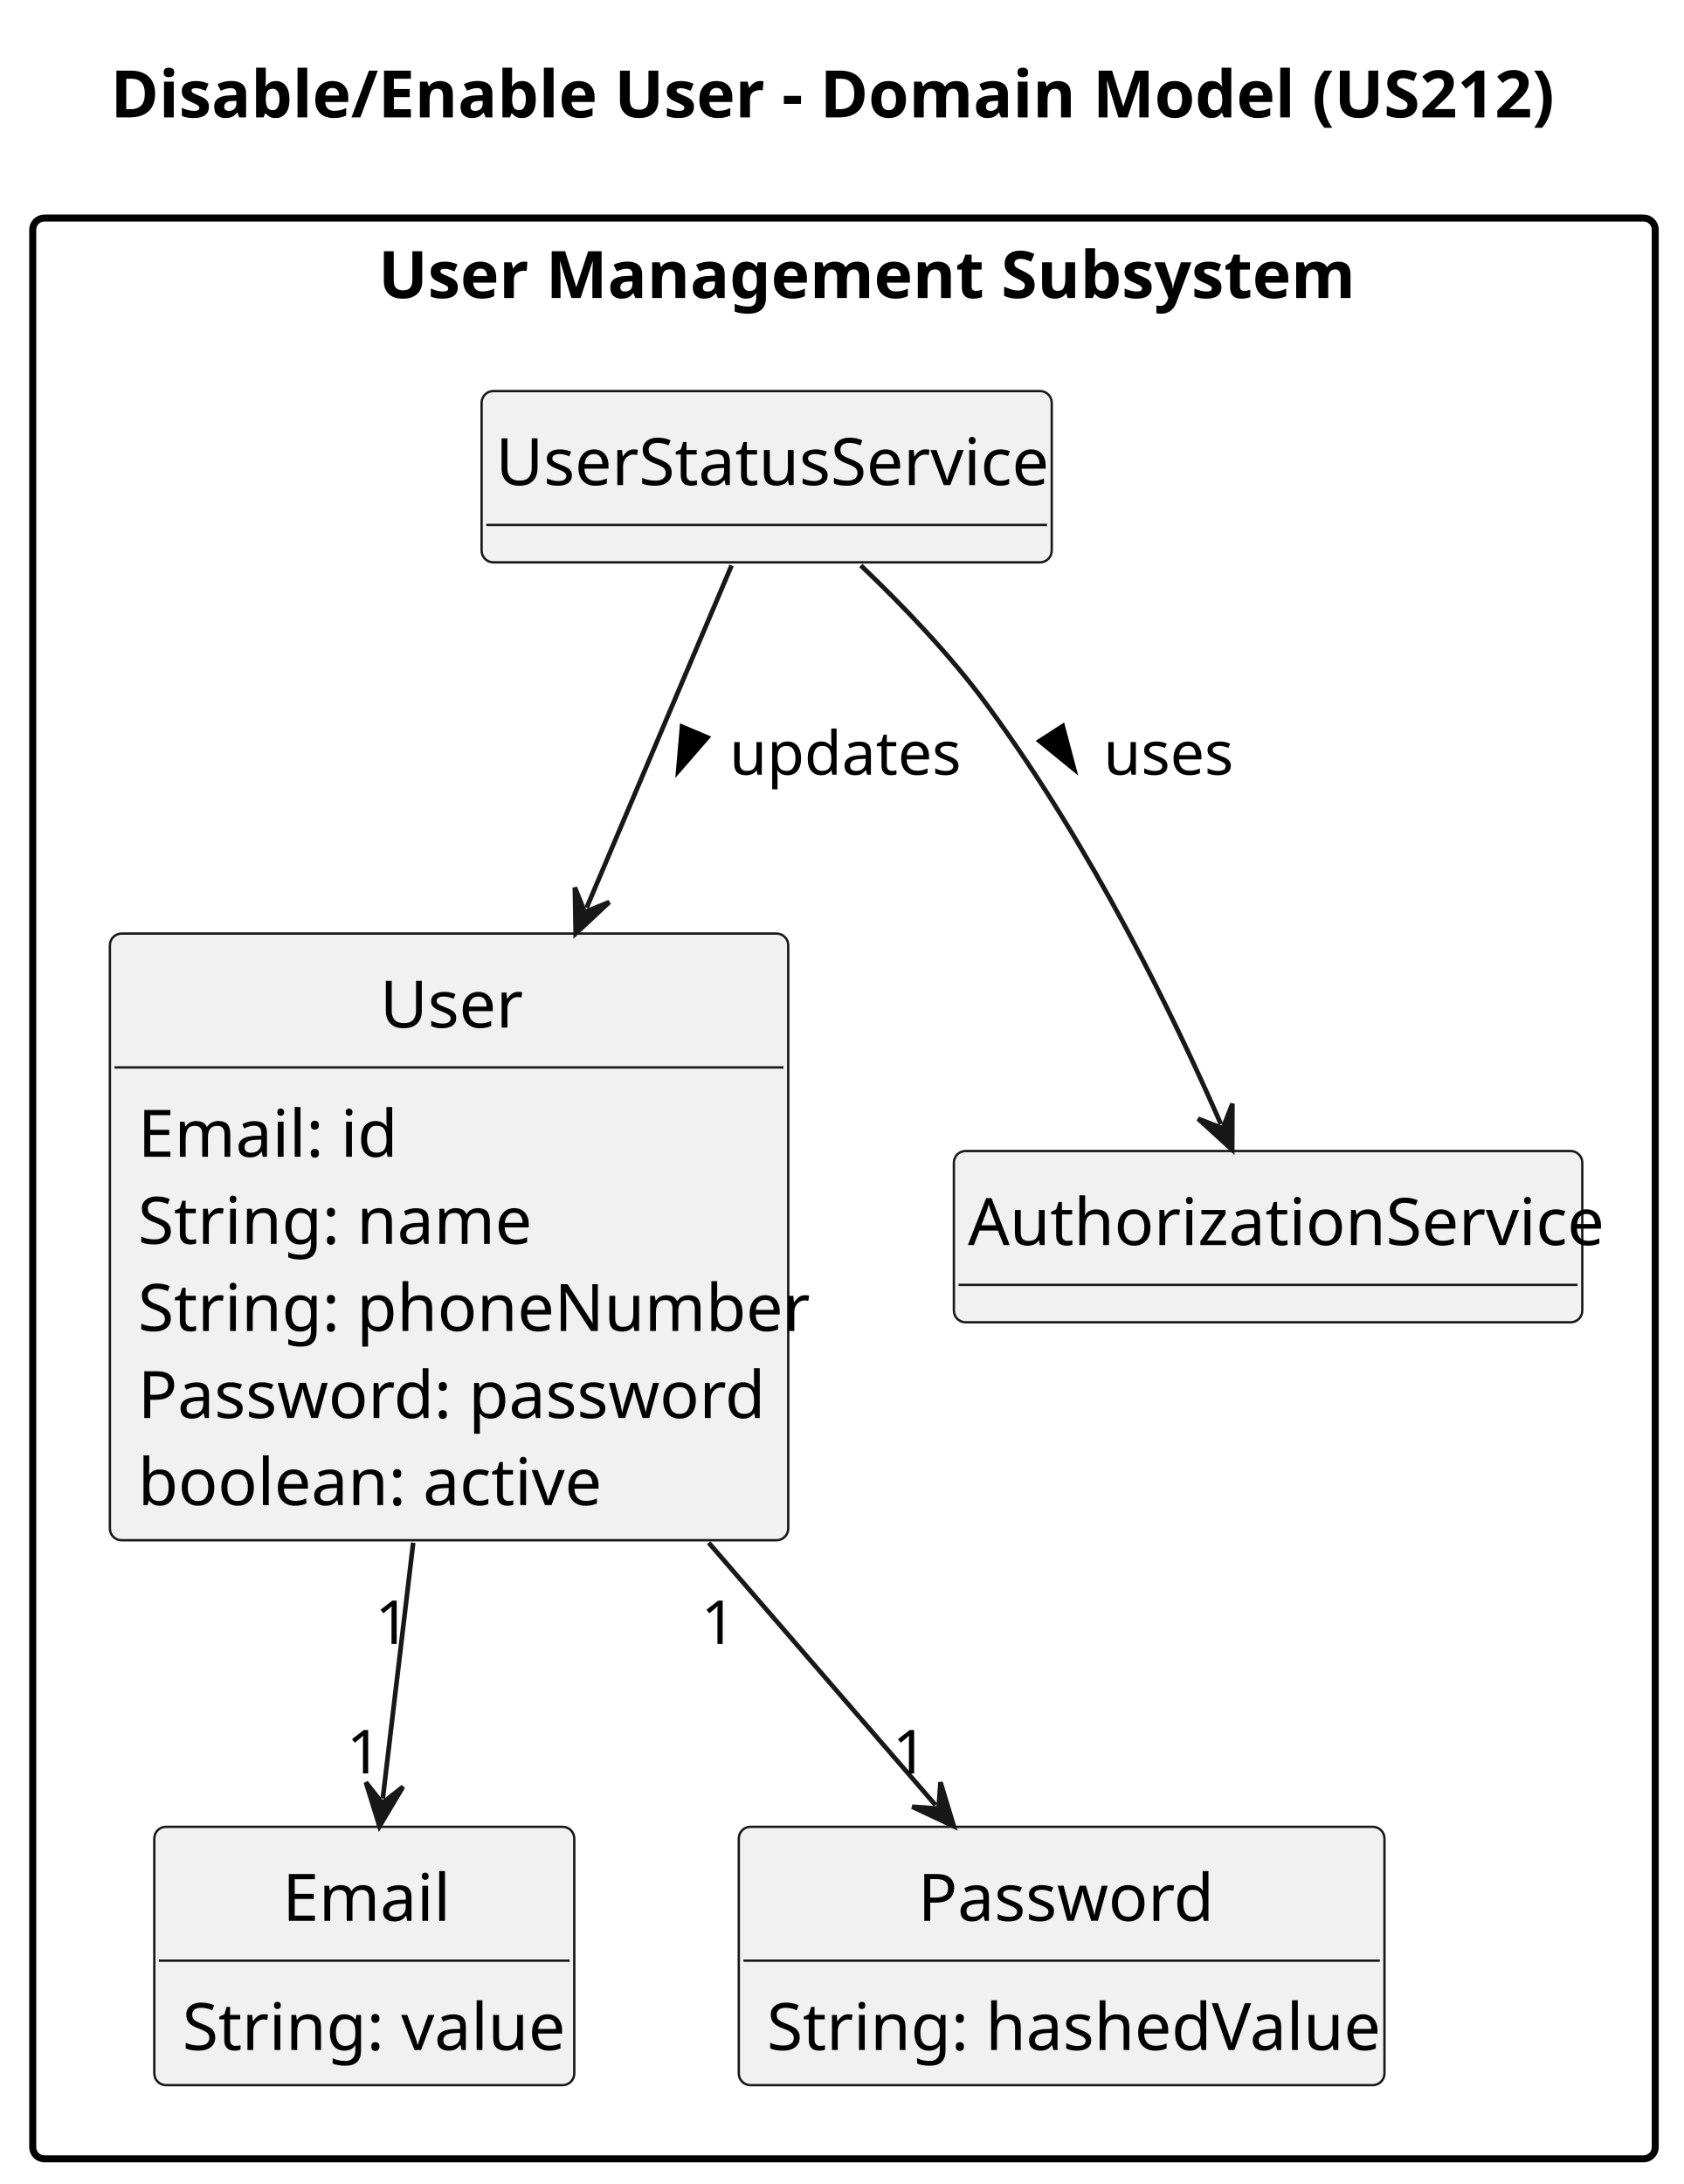
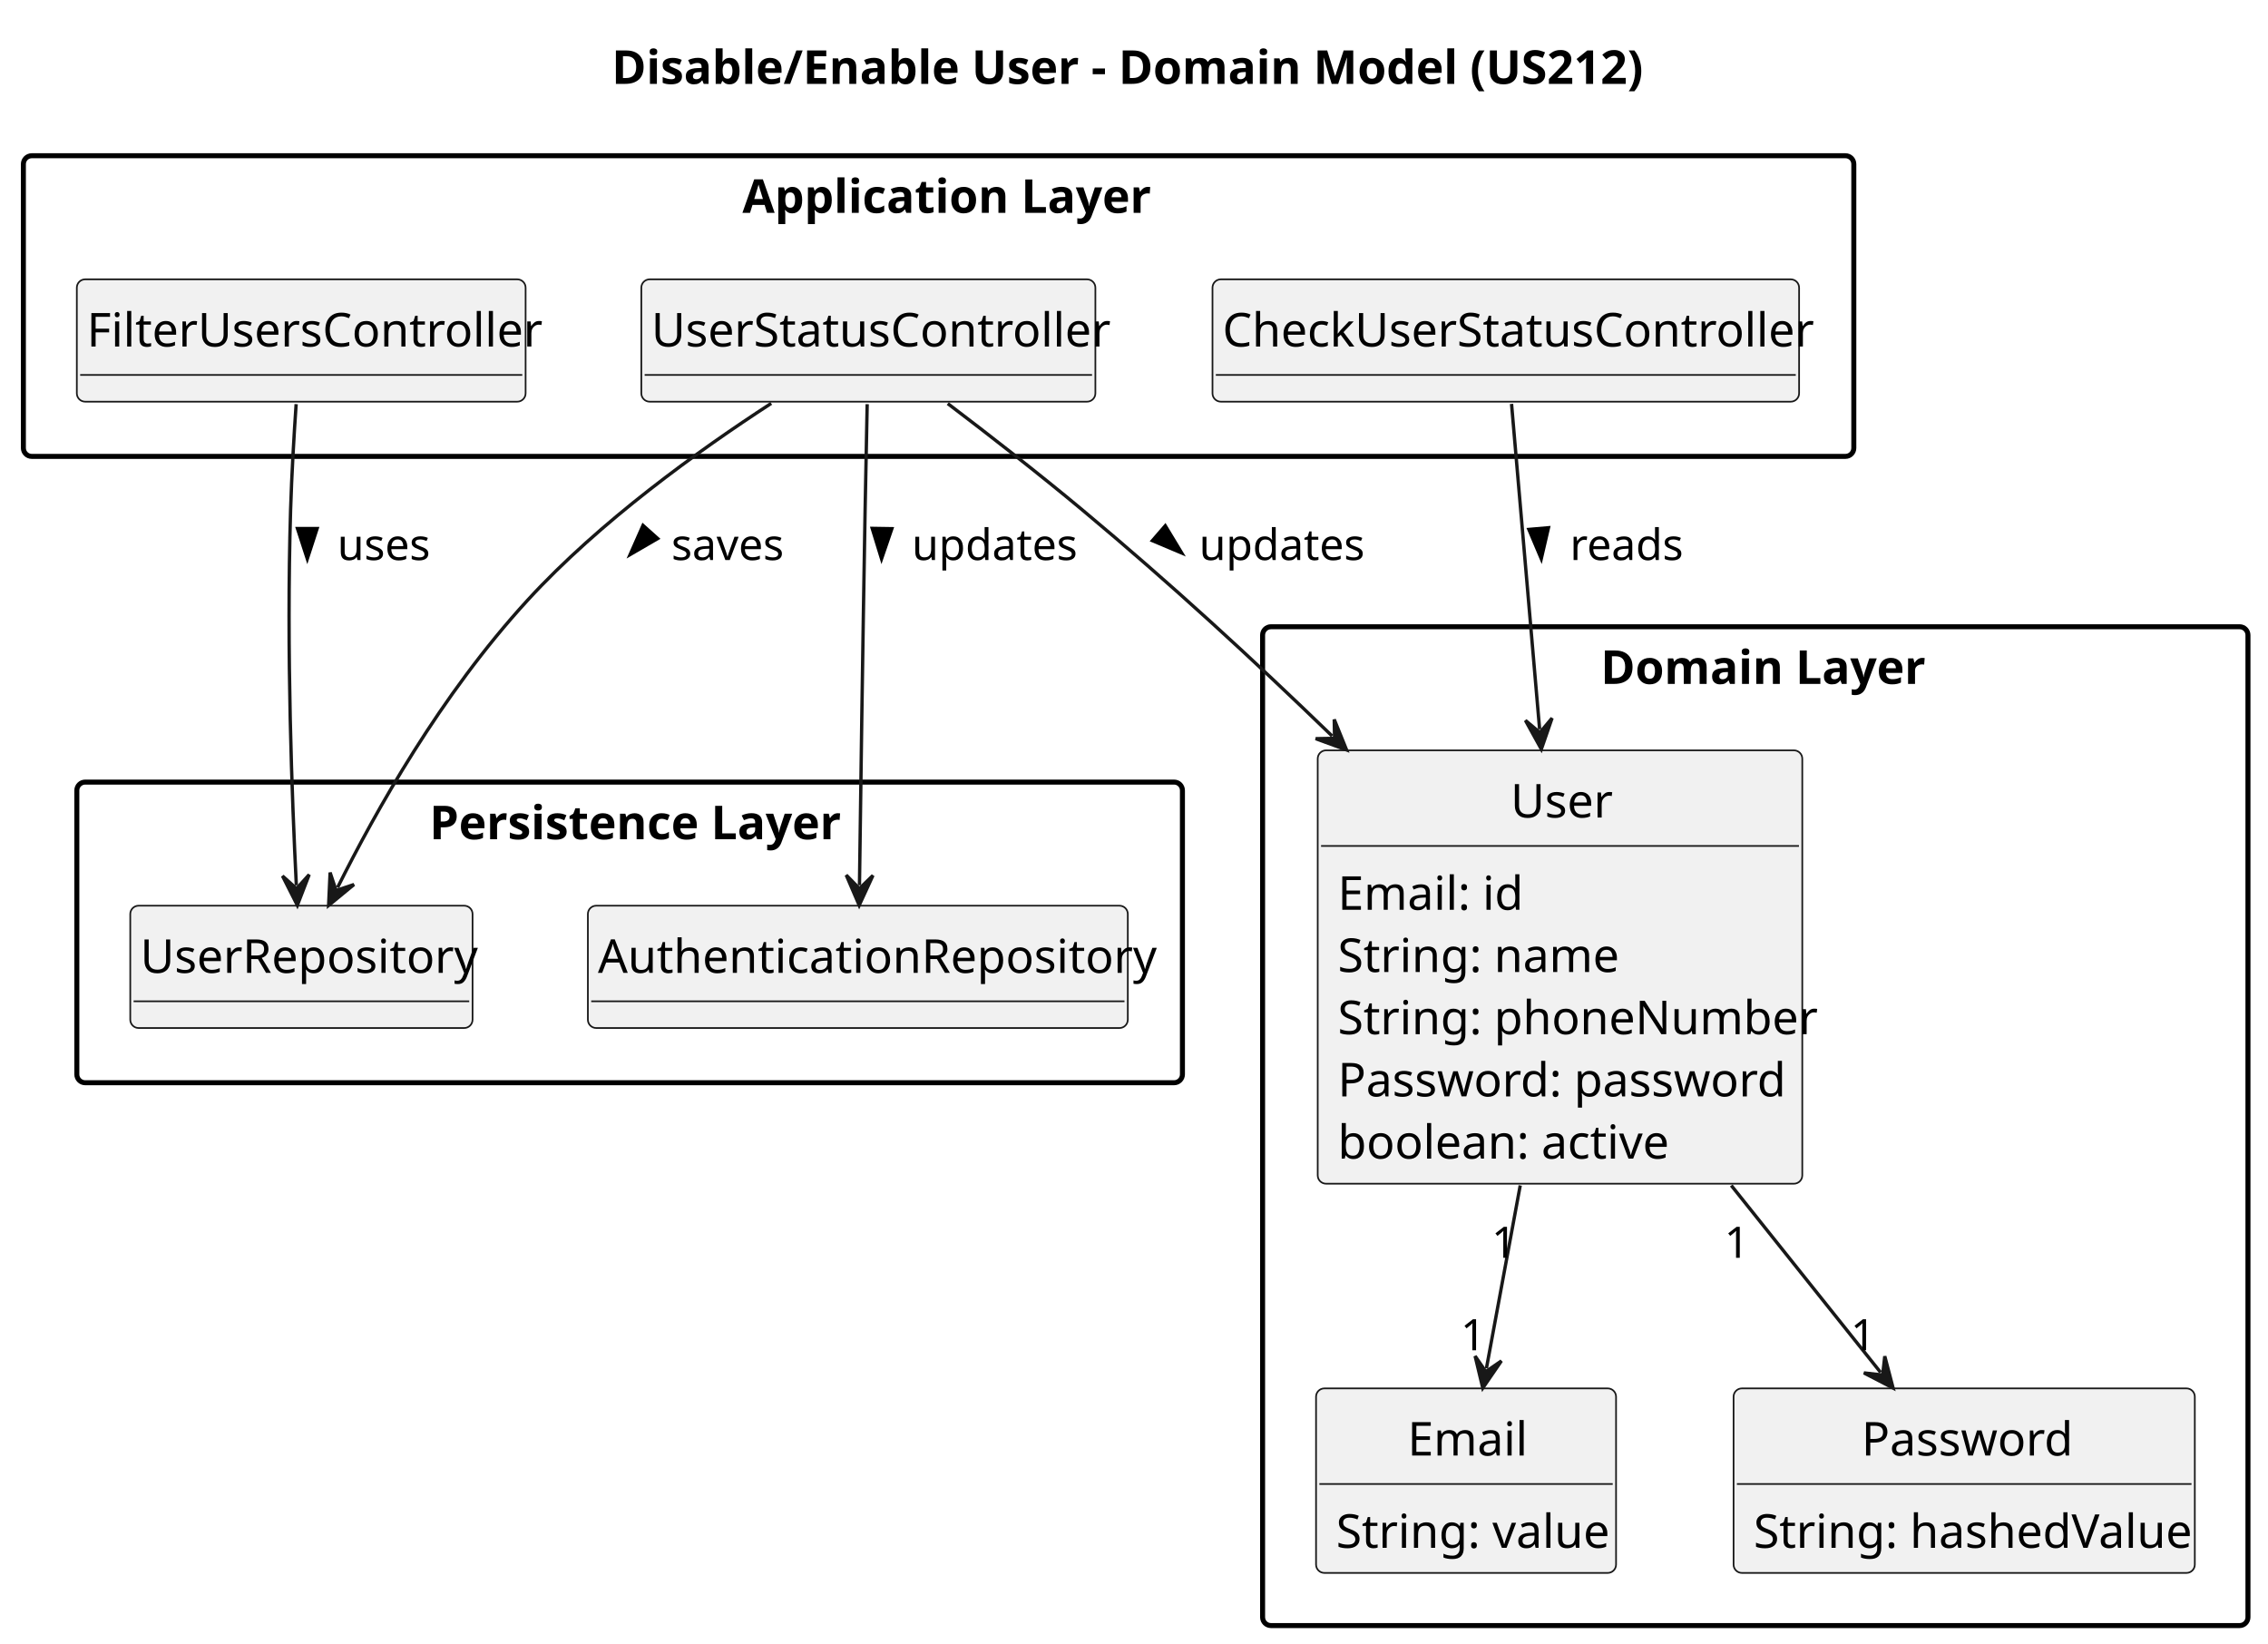
- <svg xmlns="http://www.w3.org/2000/svg" contentStyleType="text/css" height="467px" preserveAspectRatio="none" style="width:360px;height:467px;background:#FFFFFF;" version="1.1" viewBox="0 0 360 467" width="360px" zoomAndPan="magnify">
+ <svg xmlns="http://www.w3.org/2000/svg" contentStyleType="text/css" height="492px" preserveAspectRatio="none" style="width:679px;height:492px;background:#FFFFFF;" version="1.1" viewBox="0 0 679 492" width="679px" zoomAndPan="magnify">
  <defs />
  <g>
-     <text fill="#000000" font-family="sans-serif" font-size="14" font-weight="bold" lengthAdjust="spacing" textLength="298.744" x="23.628" y="25.107">Disable/Enable User - Domain Model (US212)</text>
-     <g id="cluster_User Management Subsystem">
-       <rect fill="none" height="415" rx="2.5" ry="2.5" style="stroke:#000000;stroke-width:1.5;" width="347" x="7" y="46.621" />
-       <text fill="#000000" font-family="sans-serif" font-size="14" font-weight="bold" lengthAdjust="spacing" textLength="199.179" x="80.911" y="63.728">User Management Subsystem</text>
+     <text fill="#000000" font-family="sans-serif" font-size="14" font-weight="bold" lengthAdjust="spacing" textLength="298.744" x="183.128" y="25.107">Disable/Enable User - Domain Model (US212)</text>
+     <g id="cluster_Domain Layer">
+       <rect fill="none" height="299" rx="2.5" ry="2.5" style="stroke:#000000;stroke-width:1.5;" width="295" x="378" y="187.621" />
+       <text fill="#000000" font-family="sans-serif" font-size="14" font-weight="bold" lengthAdjust="spacing" textLength="92.586" x="479.207" y="204.728">Domain Layer</text>
+     </g>
+     <g id="cluster_Application Layer">
+       <rect fill="none" height="90" rx="2.5" ry="2.5" style="stroke:#000000;stroke-width:1.5;" width="548" x="7" y="46.621" />
+       <text fill="#000000" font-family="sans-serif" font-size="14" font-weight="bold" lengthAdjust="spacing" textLength="117.469" x="222.266" y="63.728">Application Layer</text>
+     </g>
+     <g id="cluster_Persistence Layer">
+       <rect fill="none" height="90" rx="2.5" ry="2.5" style="stroke:#000000;stroke-width:1.5;" width="331" x="23" y="234.121" />
+       <text fill="#000000" font-family="sans-serif" font-size="14" font-weight="bold" lengthAdjust="spacing" textLength="119.855" x="128.573" y="251.228">Persistence Layer</text>
    </g>
    <g id="elem_User">
-       <rect codeLine="13" fill="#F1F1F1" height="129.727" id="User" rx="2.5" ry="2.5" style="stroke:#181818;stroke-width:0.5;" width="145.075" x="23.5" y="199.621" />
-       <text fill="#000000" font-family="sans-serif" font-size="14" lengthAdjust="spacing" textLength="29.559" x="81.258" y="219.728">User</text>
-       <line style="stroke:#181818;stroke-width:0.5;" x1="24.5" x2="167.575" y1="228.242" y2="228.242" />
-       <text fill="#000000" font-family="sans-serif" font-size="14" lengthAdjust="spacing" textLength="53.683" x="29.5" y="247.35">Email: id</text>
-       <text fill="#000000" font-family="sans-serif" font-size="14" lengthAdjust="spacing" textLength="79.372" x="29.5" y="265.971">String: name</text>
-       <text fill="#000000" font-family="sans-serif" font-size="14" lengthAdjust="spacing" textLength="133.075" x="29.5" y="284.592">String: phoneNumber</text>
-       <text fill="#000000" font-family="sans-serif" font-size="14" lengthAdjust="spacing" textLength="129.165" x="29.5" y="303.213">Password: password</text>
-       <text fill="#000000" font-family="sans-serif" font-size="14" lengthAdjust="spacing" textLength="94.179" x="29.5" y="321.834">boolean: active</text>
+       <rect codeLine="12" fill="#F1F1F1" height="129.727" id="User" rx="2.5" ry="2.5" style="stroke:#181818;stroke-width:0.5;" width="145.075" x="394.5" y="224.621" />
+       <text fill="#000000" font-family="sans-serif" font-size="14" lengthAdjust="spacing" textLength="29.559" x="452.258" y="244.728">User</text>
+       <line style="stroke:#181818;stroke-width:0.5;" x1="395.5" x2="538.575" y1="253.242" y2="253.242" />
+       <text fill="#000000" font-family="sans-serif" font-size="14" lengthAdjust="spacing" textLength="53.683" x="400.5" y="272.35">Email: id</text>
+       <text fill="#000000" font-family="sans-serif" font-size="14" lengthAdjust="spacing" textLength="79.372" x="400.5" y="290.971">String: name</text>
+       <text fill="#000000" font-family="sans-serif" font-size="14" lengthAdjust="spacing" textLength="133.075" x="400.5" y="309.592">String: phoneNumber</text>
+       <text fill="#000000" font-family="sans-serif" font-size="14" lengthAdjust="spacing" textLength="129.165" x="400.5" y="328.213">Password: password</text>
+       <text fill="#000000" font-family="sans-serif" font-size="14" lengthAdjust="spacing" textLength="94.179" x="400.5" y="346.834">boolean: active</text>
    </g>
    <g id="elem_Email">
-       <rect codeLine="21" fill="#F1F1F1" height="55.242" id="Email" rx="2.5" ry="2.5" style="stroke:#181818;stroke-width:0.5;" width="89.82" x="33" y="390.621" />
-       <text fill="#000000" font-family="sans-serif" font-size="14" lengthAdjust="spacing" textLength="35.007" x="60.407" y="410.728">Email</text>
-       <line style="stroke:#181818;stroke-width:0.5;" x1="34" x2="121.82" y1="419.242" y2="419.242" />
-       <text fill="#000000" font-family="sans-serif" font-size="14" lengthAdjust="spacing" textLength="77.82" x="39" y="438.35">String: value</text>
+       <rect codeLine="24" fill="#F1F1F1" height="55.242" id="Email" rx="2.5" ry="2.5" style="stroke:#181818;stroke-width:0.5;" width="89.82" x="394" y="415.621" />
+       <text fill="#000000" font-family="sans-serif" font-size="14" lengthAdjust="spacing" textLength="35.007" x="421.407" y="435.728">Email</text>
+       <line style="stroke:#181818;stroke-width:0.5;" x1="395" x2="482.82" y1="444.242" y2="444.242" />
+       <text fill="#000000" font-family="sans-serif" font-size="14" lengthAdjust="spacing" textLength="77.82" x="400" y="463.35">String: value</text>
    </g>
    <g id="elem_Password">
-       <rect codeLine="25" fill="#F1F1F1" height="55.242" id="Password" rx="2.5" ry="2.5" style="stroke:#181818;stroke-width:0.5;" width="138.089" x="158" y="390.621" />
-       <text fill="#000000" font-family="sans-serif" font-size="14" lengthAdjust="spacing" textLength="61.469" x="196.31" y="410.728">Password</text>
-       <line style="stroke:#181818;stroke-width:0.5;" x1="159" x2="295.089" y1="419.242" y2="419.242" />
-       <text fill="#000000" font-family="sans-serif" font-size="14" lengthAdjust="spacing" textLength="126.089" x="164" y="438.35">String: hashedValue</text>
+       <rect codeLine="28" fill="#F1F1F1" height="55.242" id="Password" rx="2.5" ry="2.5" style="stroke:#181818;stroke-width:0.5;" width="138.089" x="519" y="415.621" />
+       <text fill="#000000" font-family="sans-serif" font-size="14" lengthAdjust="spacing" textLength="61.469" x="557.31" y="435.728">Password</text>
+       <line style="stroke:#181818;stroke-width:0.5;" x1="520" x2="656.089" y1="444.242" y2="444.242" />
+       <text fill="#000000" font-family="sans-serif" font-size="14" lengthAdjust="spacing" textLength="126.089" x="525" y="463.35">String: hashedValue</text>
    </g>
-     <g id="elem_UserStatusService">
-       <rect codeLine="29" fill="#F1F1F1" height="36.621" id="UserStatusService" rx="2.5" ry="2.5" style="stroke:#181818;stroke-width:0.5;" width="121.931" x="103" y="83.621" />
-       <text fill="#000000" font-family="sans-serif" font-size="14" lengthAdjust="spacing" textLength="115.931" x="106" y="103.728">UserStatusService</text>
-       <line style="stroke:#181818;stroke-width:0.5;" x1="104" x2="223.931" y1="112.242" y2="112.242" />
+     <g id="elem_FilterUsersController">
+       <rect codeLine="37" fill="#F1F1F1" height="36.621" id="FilterUsersController" rx="2.5" ry="2.5" style="stroke:#181818;stroke-width:0.5;" width="134.358" x="23" y="83.621" />
+       <text fill="#000000" font-family="sans-serif" font-size="14" lengthAdjust="spacing" textLength="128.358" x="26" y="103.728">FilterUsersController</text>
+       <line style="stroke:#181818;stroke-width:0.5;" x1="24" x2="156.358" y1="112.242" y2="112.242" />
    </g>
-     <g id="elem_AuthorizationService">
-       <rect codeLine="33" fill="#F1F1F1" height="36.621" id="AuthorizationService" rx="2.5" ry="2.5" style="stroke:#181818;stroke-width:0.5;" width="134.399" x="204" y="246.121" />
-       <text fill="#000000" font-family="sans-serif" font-size="14" lengthAdjust="spacing" textLength="128.399" x="207" y="266.228">AuthorizationService</text>
-       <line style="stroke:#181818;stroke-width:0.5;" x1="205" x2="337.399" y1="274.742" y2="274.742" />
+     <g id="elem_CheckUserStatusController">
+       <rect codeLine="41" fill="#F1F1F1" height="36.621" id="CheckUserStatusController" rx="2.5" ry="2.5" style="stroke:#181818;stroke-width:0.5;" width="175.62" x="363" y="83.621" />
+       <text fill="#000000" font-family="sans-serif" font-size="14" lengthAdjust="spacing" textLength="169.62" x="366" y="103.728">CheckUserStatusController</text>
+       <line style="stroke:#181818;stroke-width:0.5;" x1="364" x2="537.62" y1="112.242" y2="112.242" />
    </g>
-     <g id="link_UserStatusService_User">
-       <path codeLine="38" d="M156.46,120.911 C148.41,139.931 137.5,165.666 125.46,194.096 " fill="none" id="UserStatusService-to-User" style="stroke:#181818;stroke-width:1.0;" />
-       <polygon fill="#181818" points="123.12,199.621,130.313,192.893,125.07,195.017,122.946,189.774,123.12,199.621" style="stroke:#181818;stroke-width:1.0;" />
-       <polygon fill="#000000" points="145.05,164.871,151.284,157.688,145.872,155.396,145.05,164.871" style="stroke:#000000;stroke-width:1.0;" />
-       <text fill="#000000" font-family="sans-serif" font-size="13" lengthAdjust="spacing" textLength="46.262" x="156" y="165.649">updates</text>
+     <g id="elem_UserStatusController">
+       <rect codeLine="45" fill="#F1F1F1" height="36.621" id="UserStatusController" rx="2.5" ry="2.5" style="stroke:#181818;stroke-width:0.5;" width="135.938" x="192" y="83.621" />
+       <text fill="#000000" font-family="sans-serif" font-size="14" lengthAdjust="spacing" textLength="129.938" x="195" y="103.728">UserStatusController</text>
+       <line style="stroke:#181818;stroke-width:0.5;" x1="193" x2="326.938" y1="112.242" y2="112.242" />
+     </g>
+     <g id="elem_UserRepository">
+       <rect codeLine="53" fill="#F1F1F1" height="36.621" id="UserRepository" rx="2.5" ry="2.5" style="stroke:#181818;stroke-width:0.5;" width="102.476" x="39" y="271.121" />
+       <text fill="#000000" font-family="sans-serif" font-size="14" lengthAdjust="spacing" textLength="96.476" x="42" y="291.228">UserRepository</text>
+       <line style="stroke:#181818;stroke-width:0.5;" x1="40" x2="140.476" y1="299.742" y2="299.742" />
+     </g>
+     <g id="elem_AuthenticationRepository">
+       <rect codeLine="54" fill="#F1F1F1" height="36.621" id="AuthenticationRepository" rx="2.5" ry="2.5" style="stroke:#181818;stroke-width:0.5;" width="161.648" x="176" y="271.121" />
+       <text fill="#000000" font-family="sans-serif" font-size="14" lengthAdjust="spacing" textLength="155.648" x="179" y="291.228">AuthenticationRepository</text>
+       <line style="stroke:#181818;stroke-width:0.5;" x1="177" x2="336.647" y1="299.742" y2="299.742" />
    </g>
    <g id="link_User_Email">
-       <path codeLine="39" d="M88.37,329.871 C85.84,351.161 83.868,367.733 81.868,384.563 " fill="none" id="User-to-Email" style="stroke:#181818;stroke-width:1.0;" />
-       <polygon fill="#181818" points="81.16,390.521,86.194,382.056,81.75,385.556,78.25,381.112,81.16,390.521" style="stroke:#181818;stroke-width:1.0;" />
-       <text fill="#000000" font-family="sans-serif" font-size="13" lengthAdjust="spacing" textLength="7.23" x="80.23" y="351.534">1</text>
-       <text fill="#000000" font-family="sans-serif" font-size="13" lengthAdjust="spacing" textLength="7.23" x="74.129" y="379.207">1</text>
+       <path codeLine="32" d="M455.13,354.871 C451.19,376.161 448.12,392.791 445.01,409.621 " fill="none" id="User-to-Email" style="stroke:#181818;stroke-width:1.0;" />
+       <polygon fill="#181818" points="443.92,415.521,449.489,407.398,444.829,410.604,441.622,405.944,443.92,415.521" style="stroke:#181818;stroke-width:1.0;" />
+       <text fill="#000000" font-family="sans-serif" font-size="13" lengthAdjust="spacing" textLength="7.23" x="446.553" y="376.534">1</text>
+       <text fill="#000000" font-family="sans-serif" font-size="13" lengthAdjust="spacing" textLength="7.23" x="437.296" y="404.207">1</text>
    </g>
    <g id="link_User_Password">
-       <path codeLine="40" d="M151.56,329.871 C169.97,351.161 185.526,369.152 200.076,385.982 " fill="none" id="User-to-Password" style="stroke:#181818;stroke-width:1.0;" />
-       <polygon fill="#181818" points="204,390.521,201.14,381.097,200.73,386.739,195.088,386.329,204,390.521" style="stroke:#181818;stroke-width:1.0;" />
-       <text fill="#000000" font-family="sans-serif" font-size="13" lengthAdjust="spacing" textLength="7.23" x="149.937" y="351.534">1</text>
-       <text fill="#000000" font-family="sans-serif" font-size="13" lengthAdjust="spacing" textLength="7.23" x="190.888" y="379.207">1</text>
+       <path codeLine="33" d="M518.31,354.871 C535.32,376.161 549.576,394.003 563.016,410.833 " fill="none" id="User-to-Password" style="stroke:#181818;stroke-width:1.0;" />
+       <polygon fill="#181818" points="566.76,415.521,564.269,405.992,563.64,411.614,558.018,410.984,566.76,415.521" style="stroke:#181818;stroke-width:1.0;" />
+       <text fill="#000000" font-family="sans-serif" font-size="13" lengthAdjust="spacing" textLength="7.23" x="516.248" y="376.534">1</text>
+       <text fill="#000000" font-family="sans-serif" font-size="13" lengthAdjust="spacing" textLength="7.23" x="554.055" y="404.207">1</text>
    </g>
-     <g id="link_UserStatusService_AuthorizationService">
-       <path codeLine="41" d="M184.11,120.921 C192.99,129.381 203.16,139.971 211,150.621 C233.9,181.761 250.979,217.277 261.109,240.357 " fill="none" id="UserStatusService-to-AuthorizationService" style="stroke:#181818;stroke-width:1.0;" />
-       <polygon fill="#181818" points="263.52,245.851,263.566,236.002,261.51,241.273,256.24,239.218,263.52,245.851" style="stroke:#181818;stroke-width:1.0;" />
-       <polygon fill="#000000" points="229.709,164.469,227.278,155.274,222.338,158.459,229.709,164.469" style="stroke:#000000;stroke-width:1.0;" />
-       <text fill="#000000" font-family="sans-serif" font-size="13" lengthAdjust="spacing" textLength="27.46" x="236" y="165.649">uses</text>
+     <g id="link_FilterUsersController_UserRepository">
+       <path codeLine="57" d="M88.66,120.981 C88.01,130.391 87.32,142.121 87,152.621 C85.71,195.111 87.419,239.099 88.719,265.019 " fill="none" id="FilterUsersController-to-UserRepository" style="stroke:#181818;stroke-width:1.0;" />
+       <polygon fill="#181818" points="89.02,271.011,92.564,261.822,88.769,266.017,84.574,262.223,89.02,271.011" style="stroke:#181818;stroke-width:1.0;" />
+       <polygon fill="#000000" points="92.002,167.267,94.937,158.22,89.059,158.223,92.002,167.267" style="stroke:#000000;stroke-width:1.0;" />
+       <text fill="#000000" font-family="sans-serif" font-size="13" lengthAdjust="spacing" textLength="27.46" x="101" y="167.649">uses</text>
+     </g>
+     <g id="link_CheckUserStatusController_User">
+       <path codeLine="58" d="M452.53,120.911 C454.58,144.571 457.774,181.713 460.934,218.303 " fill="none" id="CheckUserStatusController-to-User" style="stroke:#181818;stroke-width:1.0;" />
+       <polygon fill="#181818" points="461.45,224.281,464.661,214.97,461.02,219.3,456.69,215.659,461.45,224.281" style="stroke:#181818;stroke-width:1.0;" />
+       <polygon fill="#000000" points="461.43,167.248,463.58,157.984,457.724,158.489,461.43,167.248" style="stroke:#000000;stroke-width:1.0;" />
+       <text fill="#000000" font-family="sans-serif" font-size="13" lengthAdjust="spacing" textLength="32.519" x="470" y="167.649">reads</text>
+     </g>
+     <g id="link_UserStatusController_User">
+       <path codeLine="59" d="M283.74,120.811 C295.94,130.071 310.95,141.731 324,152.621 C350.83,175.011 374.666,196.981 398.826,220.331 " fill="none" id="UserStatusController-to-User" style="stroke:#181818;stroke-width:1.0;" />
+       <polygon fill="#181818" points="403.14,224.501,399.448,215.37,399.545,221.026,393.889,221.123,403.14,224.501" style="stroke:#181818;stroke-width:1.0;" />
+       <polygon fill="#000000" points="353.782,165.537,348.863,157.398,345.018,161.844,353.782,165.537" style="stroke:#000000;stroke-width:1.0;" />
+       <text fill="#000000" font-family="sans-serif" font-size="13" lengthAdjust="spacing" textLength="46.262" x="359" y="167.649">updates</text>
+     </g>
+     <g id="link_UserStatusController_UserRepository">
+       <path codeLine="60" d="M230.89,120.751 C209.13,134.871 179.55,156.141 158,179.621 C131.76,208.211 112.456,242.926 101.066,265.676 " fill="none" id="UserStatusController-to-UserRepository" style="stroke:#181818;stroke-width:1.0;" />
+       <polygon fill="#181818" points="98.38,271.041,105.986,264.784,100.618,266.57,98.832,261.203,98.38,271.041" style="stroke:#181818;stroke-width:1.0;" />
+       <polygon fill="#000000" points="188.664,165.991,196.888,161.215,192.51,157.293,188.664,165.991" style="stroke:#000000;stroke-width:1.0;" />
+       <text fill="#000000" font-family="sans-serif" font-size="13" lengthAdjust="spacing" textLength="33.96" x="201" y="167.649">saves</text>
+     </g>
+     <g id="link_UserStatusController_AuthenticationRepository">
+       <path codeLine="61" d="M259.62,120.991 C259.42,130.401 259.18,142.141 259,152.621 C258.26,195.121 257.649,239.092 257.309,265.012 " fill="none" id="UserStatusController-to-AuthenticationRepository" style="stroke:#181818;stroke-width:1.0;" />
+       <polygon fill="#181818" points="257.23,271.011,261.348,262.064,257.296,266.012,253.348,261.959,257.23,271.011" style="stroke:#181818;stroke-width:1.0;" />
+       <polygon fill="#000000" points="263.92,167.266,267.003,158.269,261.126,158.175,263.92,167.266" style="stroke:#000000;stroke-width:1.0;" />
+       <text fill="#000000" font-family="sans-serif" font-size="13" lengthAdjust="spacing" textLength="46.262" x="273" y="167.649">updates</text>
    </g>
  </g>
</svg>
